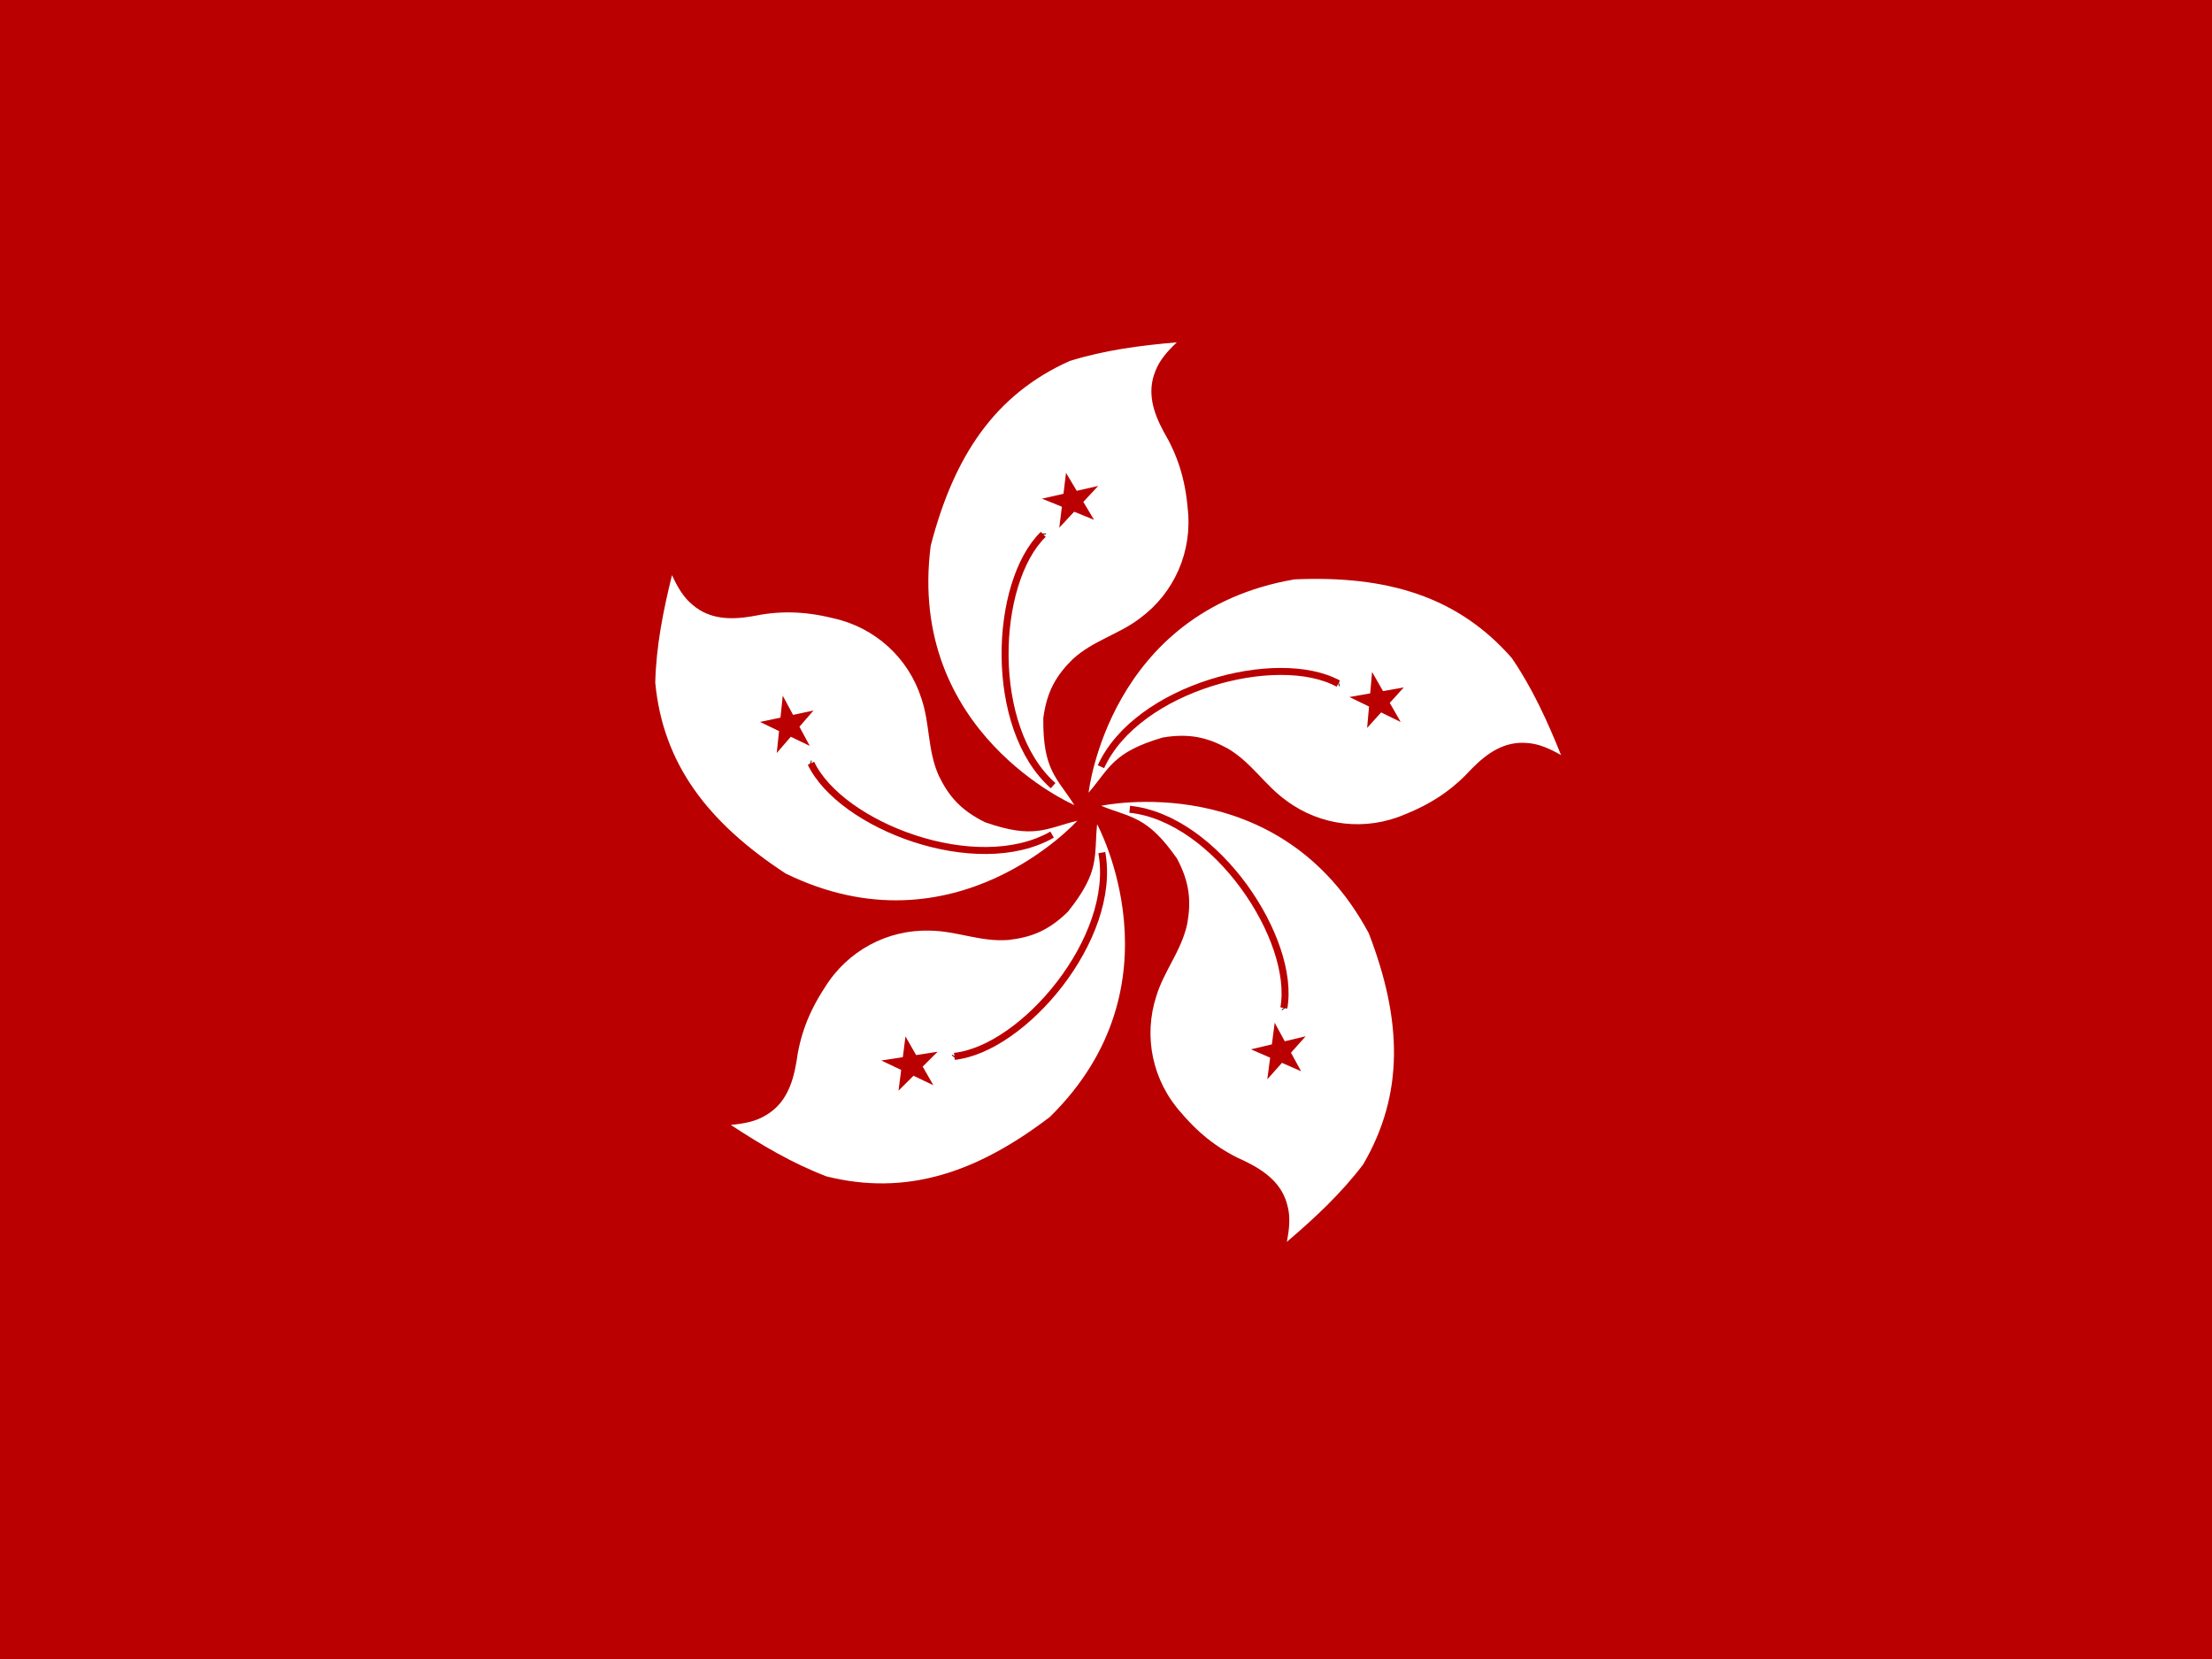
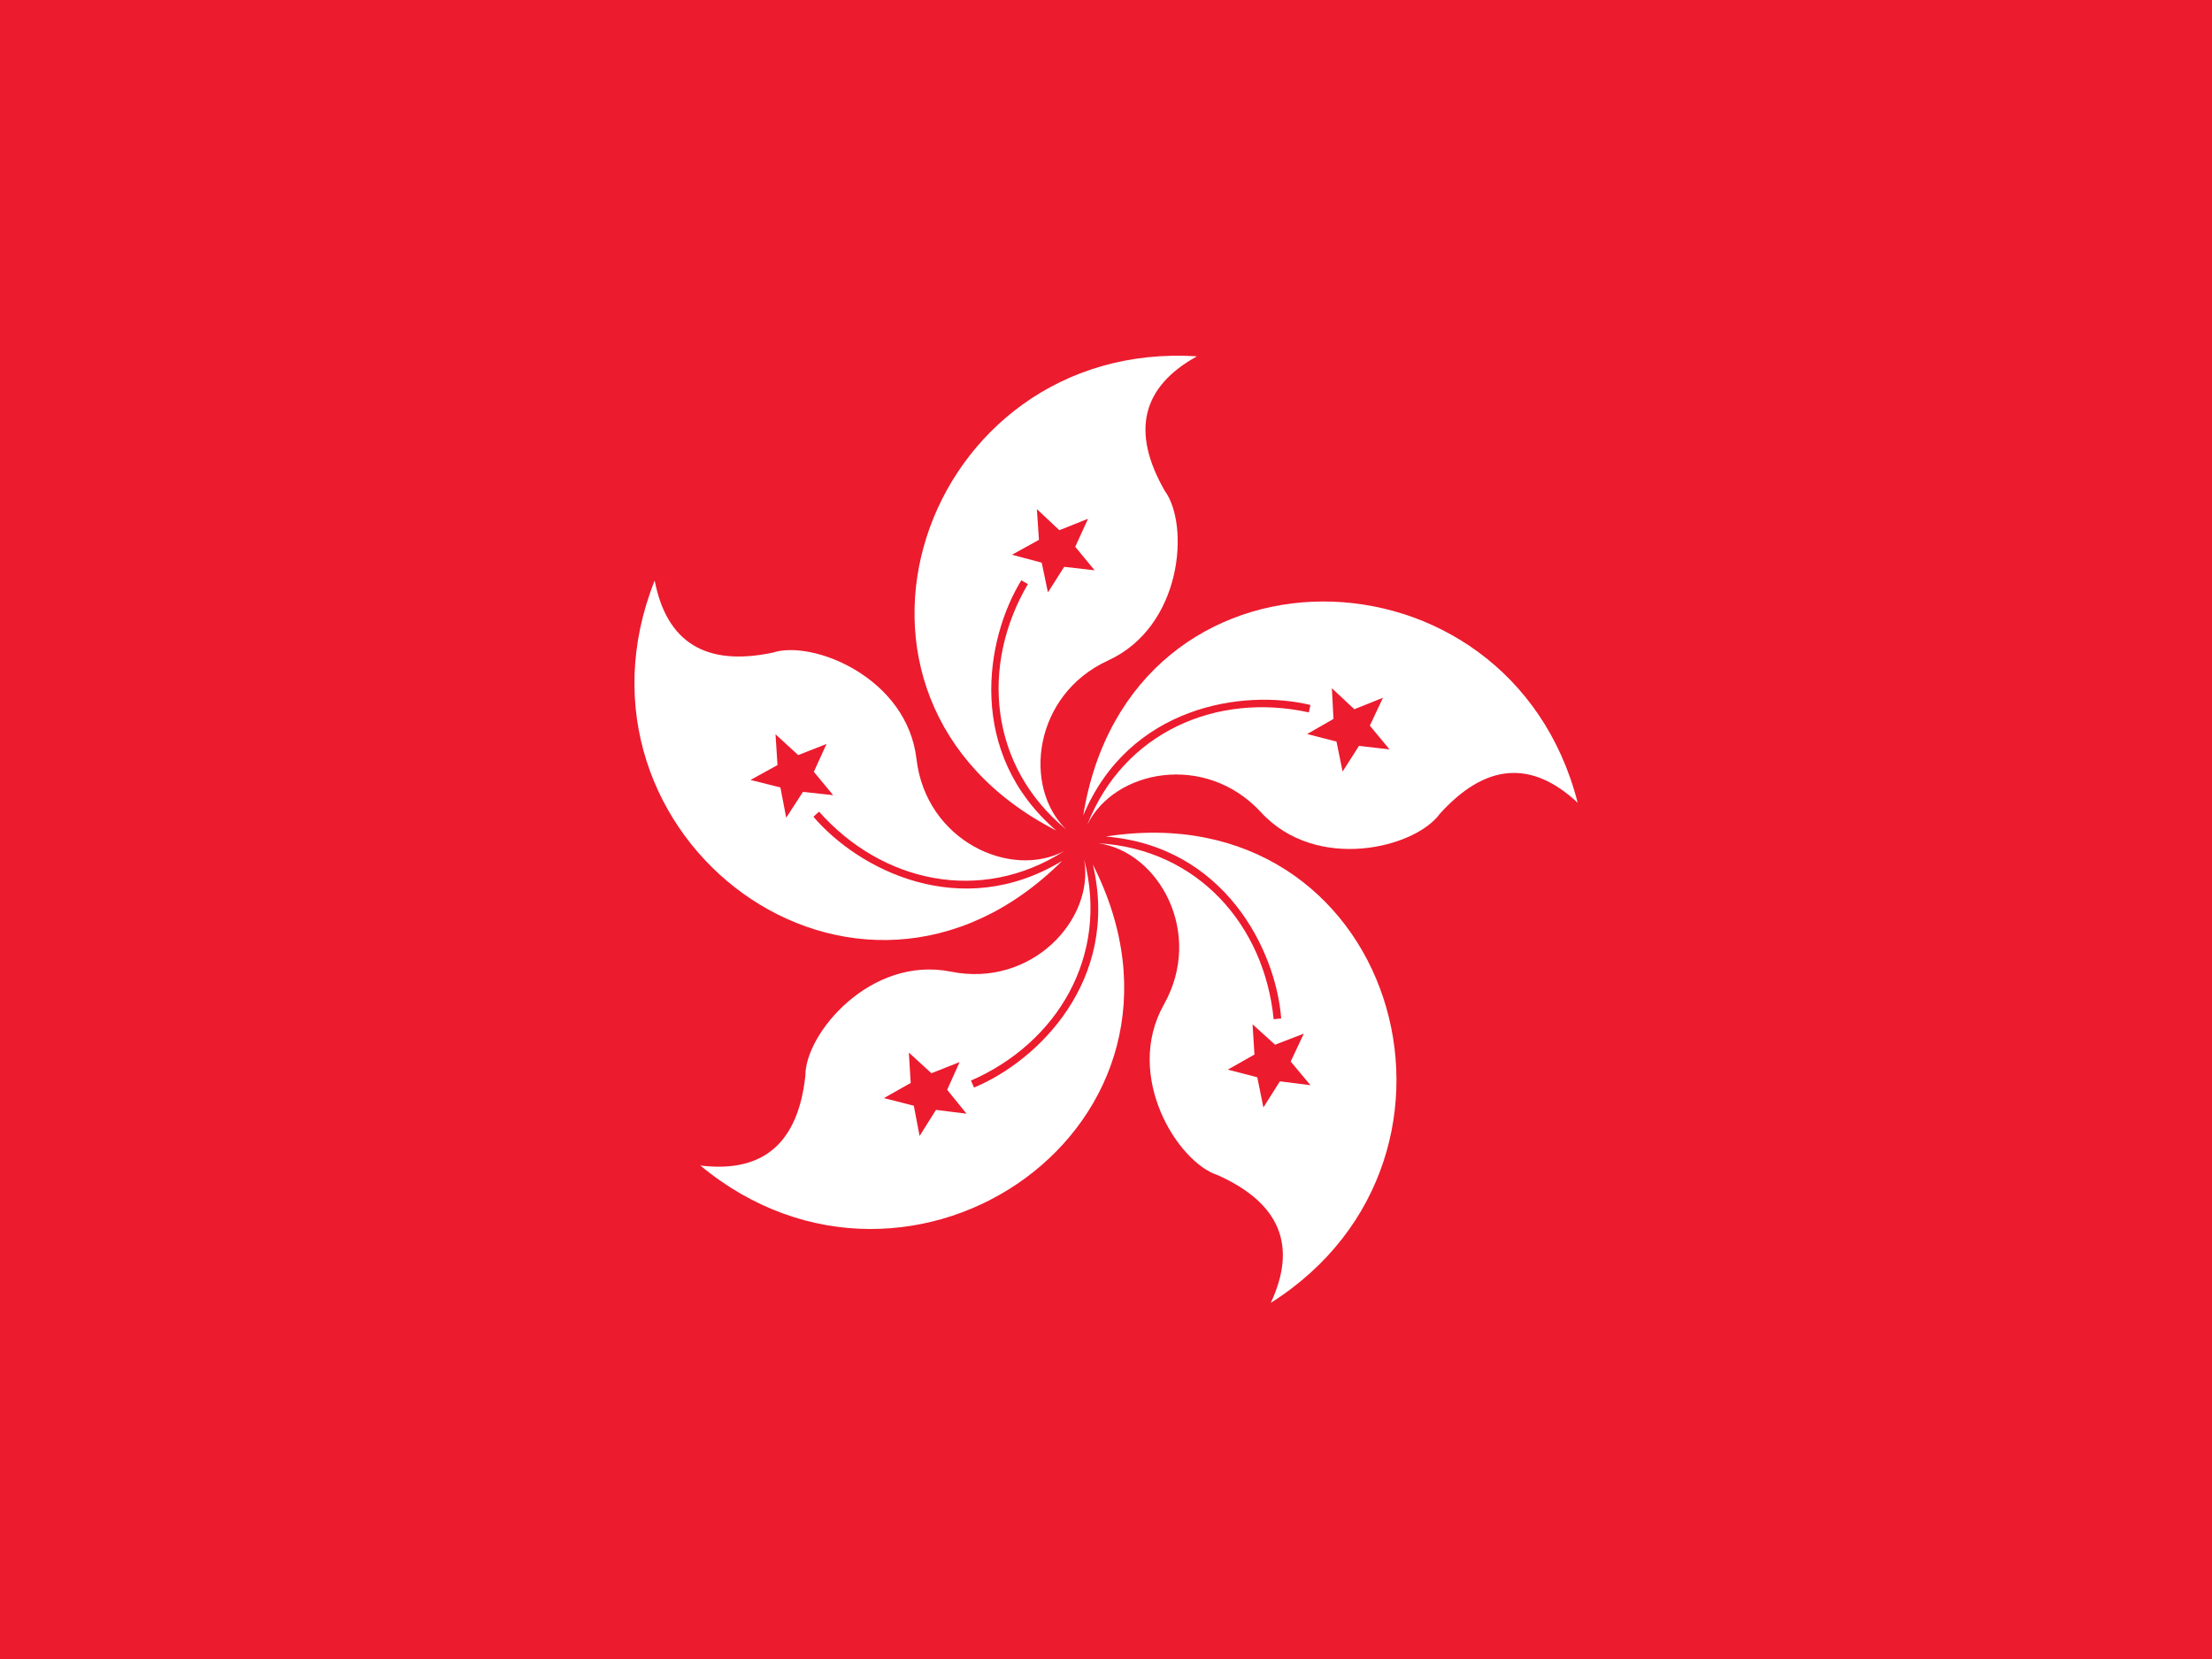
- <svg xmlns="http://www.w3.org/2000/svg" height="480" width="640">
-   <defs>
-     <clipPath id="a">
-       <path fill-opacity=".67" d="M-89.048 0h682.67v512h-682.67z" />
-     </clipPath>
-   </defs>
-   <g clip-path="url(#a)" transform="translate(83.48) scale(.94)">
-     <path fill-rule="evenodd" fill="#ba0000" d="M618 512h-731.43V0H618z" />
-     <path d="M241.874 247.803s-51.62-22.226-44.213-79.817c7.172-27.723 19.837-46.602 42.78-56.878 10.753-3.346 21.748-4.78 32.98-5.736-2.95 2.788-5.417 5.577-6.692 9.082-2.47 6.293-.638 12.347 2.628 18.4 4.142 7.01 6.61 14.26 7.408 23.66 1.513 13.223-4.142 25.97-14.578 33.697-6.612 5.1-14.418 6.852-20.792 12.667-4.938 4.86-7.965 9.72-9.08 18.162-.16 16.09 4.223 18.322 9.56 26.766z" fill-rule="evenodd" fill="#fff" />
-     <path d="M232.076 164.476v-.238" fill-rule="evenodd" stroke="#000" stroke-width="2.152" fill="#ba0000" />
-     <path d="M235.337 241.823c-20.078-17.766-18.323-62.45-3.027-77.347" stroke="#ba0000" stroke-width="2.152" fill="none" />
-     <path fill-rule="evenodd" fill="#ba0000" d="M244.634 154.48l3.3 5.518-6.12-2.493-4.574 4.91.8-6.445-6.126-2.484 6.614-1.49.787-6.446 3.29 5.525 6.61-1.5" />
-     <path d="M246.26 243.992s6.125-55.866 63.36-65.66c28.607-1.267 50.368 5.31 66.916 24.234 6.35 9.302 10.942 19.393 15.147 29.852-3.53-2.002-6.918-3.545-10.643-3.736-6.74-.518-11.992 3.008-16.824 7.904-5.488 6.015-11.696 10.498-20.45 14.015-12.2 5.323-26.044 3.65-36.49-4.063-6.81-4.828-10.774-11.777-18.2-16.168-6.095-3.298-11.63-4.768-20.028-3.36-15.432 4.562-16.28 9.406-22.79 16.983z" fill-rule="evenodd" fill="#fff" />
-     <path d="M323.06 210.208l.227-.07" fill-rule="evenodd" stroke="#000" stroke-width="2.152" fill="#ba0000" />
-     <path d="M250.062 235.99c11.104-24.402 54.34-35.818 73.066-25.56" stroke="#ba0000" stroke-width="2.152" fill="none" />
-     <path fill-rule="evenodd" fill="#ba0000" d="M336.298 219.285l-4.31 4.77.59-6.58-6.035-2.934 6.396-1.123.58-6.584 3.362 5.887 6.393-1.137-4.318 4.764 3.372 5.88" />
-     <path d="M250.118 248.027s54.92-11.935 82.382 39.225c10.287 26.723 10.962 49.447-1.727 71.148-6.803 8.975-14.914 16.535-23.495 23.844.777-3.983 1.164-7.687.162-11.28-1.65-6.555-6.66-10.415-12.838-13.44-7.446-3.296-13.67-7.758-19.784-14.94-8.92-9.88-11.732-23.538-7.736-35.892 2.415-7.993 7.747-13.957 9.55-22.394 1.192-6.826.828-12.54-3.174-20.057-9.227-13.183-14.09-12.45-23.342-16.215z" fill-rule="evenodd" fill="#fff" />
-     <path d="M306.543 310.12l.14.193" fill-rule="evenodd" stroke="#000" stroke-width="2.152" fill="#ba0000" />
-     <path d="M258.913 249.09c26.665 2.78 51.22 40.15 47.44 61.165" stroke="#ba0000" stroke-width="2.152" fill="none" />
-     <path fill-rule="evenodd" fill="#ba0000" d="M302.14 325.555l-5.893-2.572 6.43-1.53.864-6.654 3.098 5.706 6.428-1.54-4.515 5.058 3.11 5.7-5.888-2.58-4.507 5.064" />
-     <path d="M248.88 253.69s26.88 49.358-14.51 90.083c-22.758 17.38-44.378 24.407-68.77 18.323-10.524-4.01-20.057-9.67-29.482-15.853 4.04-.373 7.704-1.042 10.87-3.012 5.83-3.423 8.127-9.317 9.297-16.095 1.07-8.072 3.605-15.298 8.782-23.184 6.975-11.335 19.295-17.87 32.275-17.503 8.35.074 15.57 3.515 24.175 2.877 6.885-.773 12.267-2.727 18.358-8.68 10.062-12.557 7.992-17.02 9.008-26.956z" fill-rule="evenodd" fill="#fff" />
-     <path d="M205.134 325.283l-.147.188" fill-rule="evenodd" stroke="#000" stroke-width="2.152" fill="#ba0000" />
-     <path d="M250.33 262.43c4.823 26.373-24.15 60.436-45.38 62.708" stroke="#ba0000" stroke-width="2.152" fill="none" />
-     <path fill-rule="evenodd" fill="#ba0000" d="M189.083 325.392l.813-6.378 3.275 5.74 6.63-1.04-4.61 4.577 3.284 5.737-6.12-2.912-4.6 4.584.824-6.377-6.127-2.902" />
-     <path d="M242.792 252.62s-37.622 41.75-89.786 16.245c-23.953-15.692-37.766-33.748-40.13-58.774.283-11.258 2.454-22.13 5.155-33.074 1.695 3.686 3.543 6.92 6.454 9.252 5.166 4.36 11.49 4.568 18.27 3.42 7.97-1.673 15.627-1.683 24.785.58 13.008 2.813 23.264 12.26 27.232 24.625 2.705 7.9 1.858 15.854 5.32 23.757 3.016 6.237 6.647 10.664 14.284 14.43 15.188 5.32 18.71 1.885 28.42-.46z" fill-rule="evenodd" fill="#fff" />
-     <path d="M160.732 235.146l-.226-.076" fill-rule="evenodd" stroke="#000" stroke-width="2.152" fill="#ba0000" />
-     <path d="M235.03 256.89c-23.27 13.312-65.026-2.696-74.223-21.965" stroke="#ba0000" stroke-width="2.152" fill="none" />
-     <path fill-rule="evenodd" fill="#ba0000" d="M155.296 220.043l6.286-1.352-4.327 4.997 3.183 5.907-5.847-2.826-4.32 5.002.714-6.74-5.852-2.816 6.288-1.34.702-6.744" />
-   </g>
+ <svg xmlns="http://www.w3.org/2000/svg" xmlns:xlink="http://www.w3.org/1999/xlink" id="flag-icons-hk" viewBox="0 0 640 480">
+   <path fill="#EC1B2E" d="M0 0h640v480H0" />
+   <path id="hk-a" fill="#fff" d="M346.3 103.1C267 98 230.6 201.9 305.6 240.3c-26-22.4-20.6-55.3-10.1-72.4l1.9 1.1c-13.8 23.5-11.2 52.7 11.1 71-12.7-12.3-9.5-39 12.1-48.9s23.6-39.3 16.4-49.1q-14.7-25.6 9.3-38.9M307.9 164l-4.7 7.4-1.8-8.6-8.6-2.3 7.8-4.3-.6-8.9 6.5 6.1 8.3-3.3-3.7 8.1 5.6 6.8z" />
+   <use xlink:href="#hk-a" transform="rotate(72 312.5 243.5)" />
+   <use xlink:href="#hk-a" transform="rotate(144 312.5 243.5)" />
+   <use xlink:href="#hk-a" transform="rotate(216 312.5 243.5)" />
+   <use xlink:href="#hk-a" transform="rotate(288 312.5 243.5)" />
</svg>
